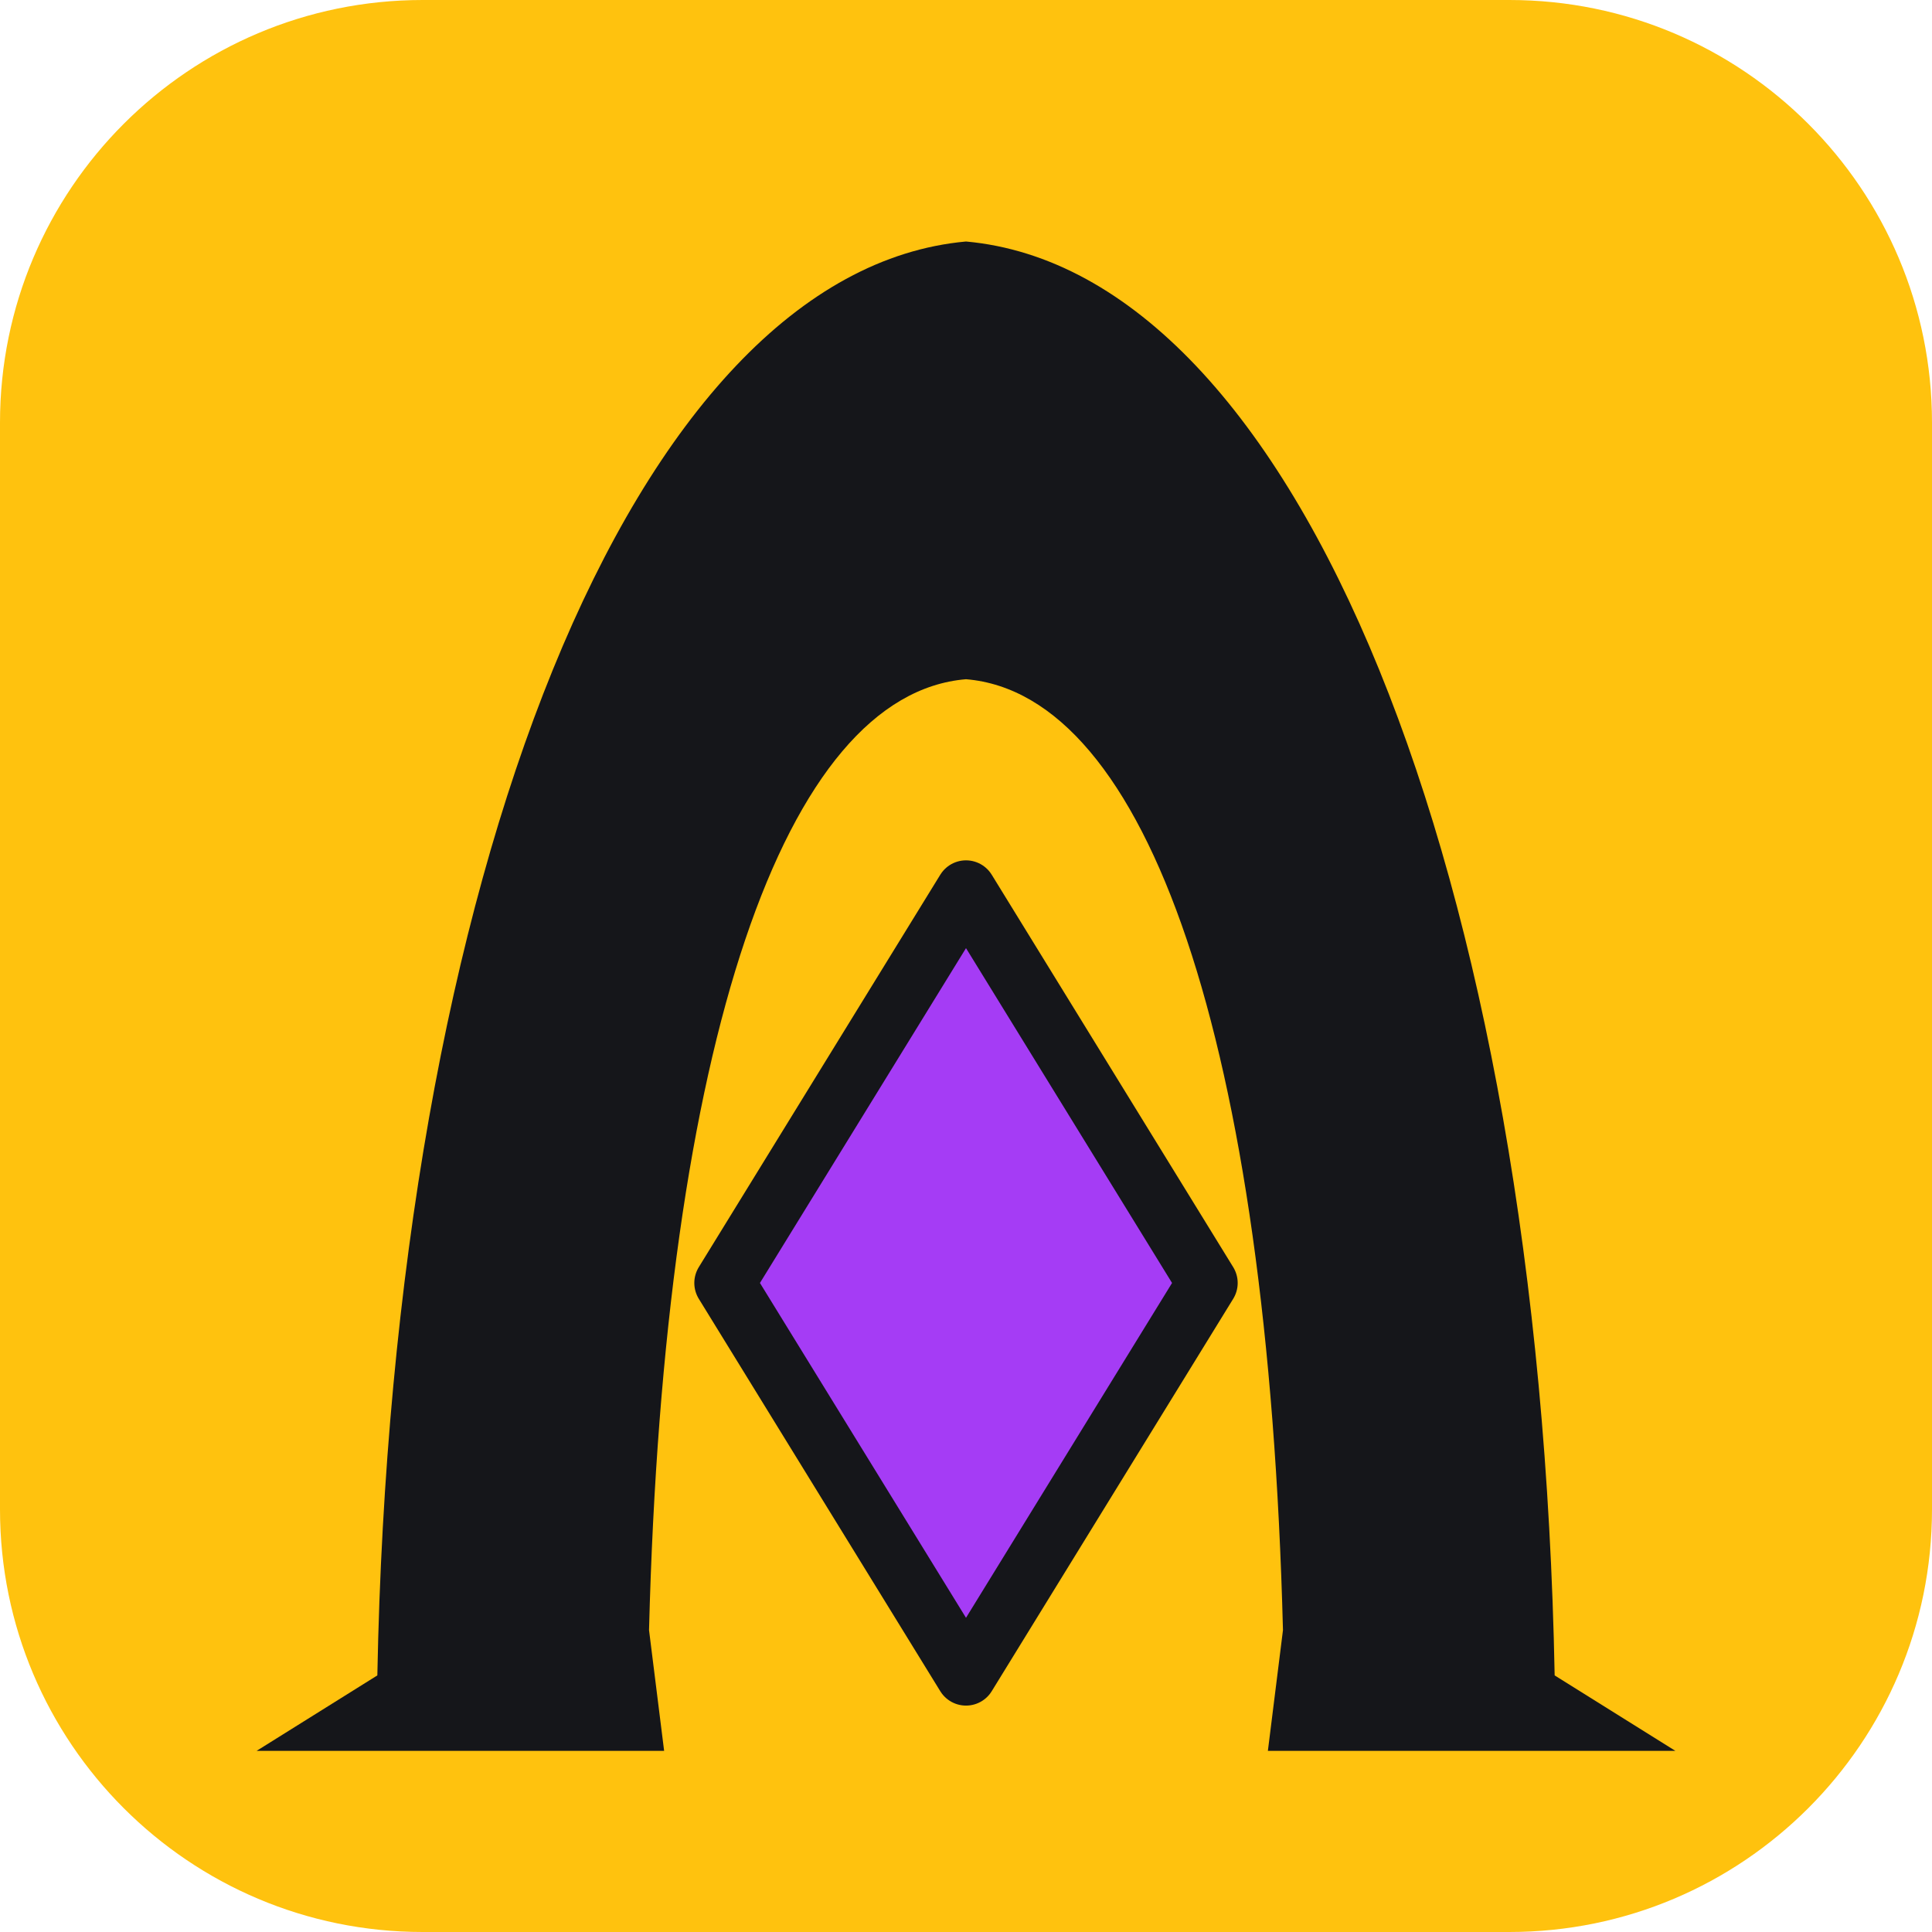
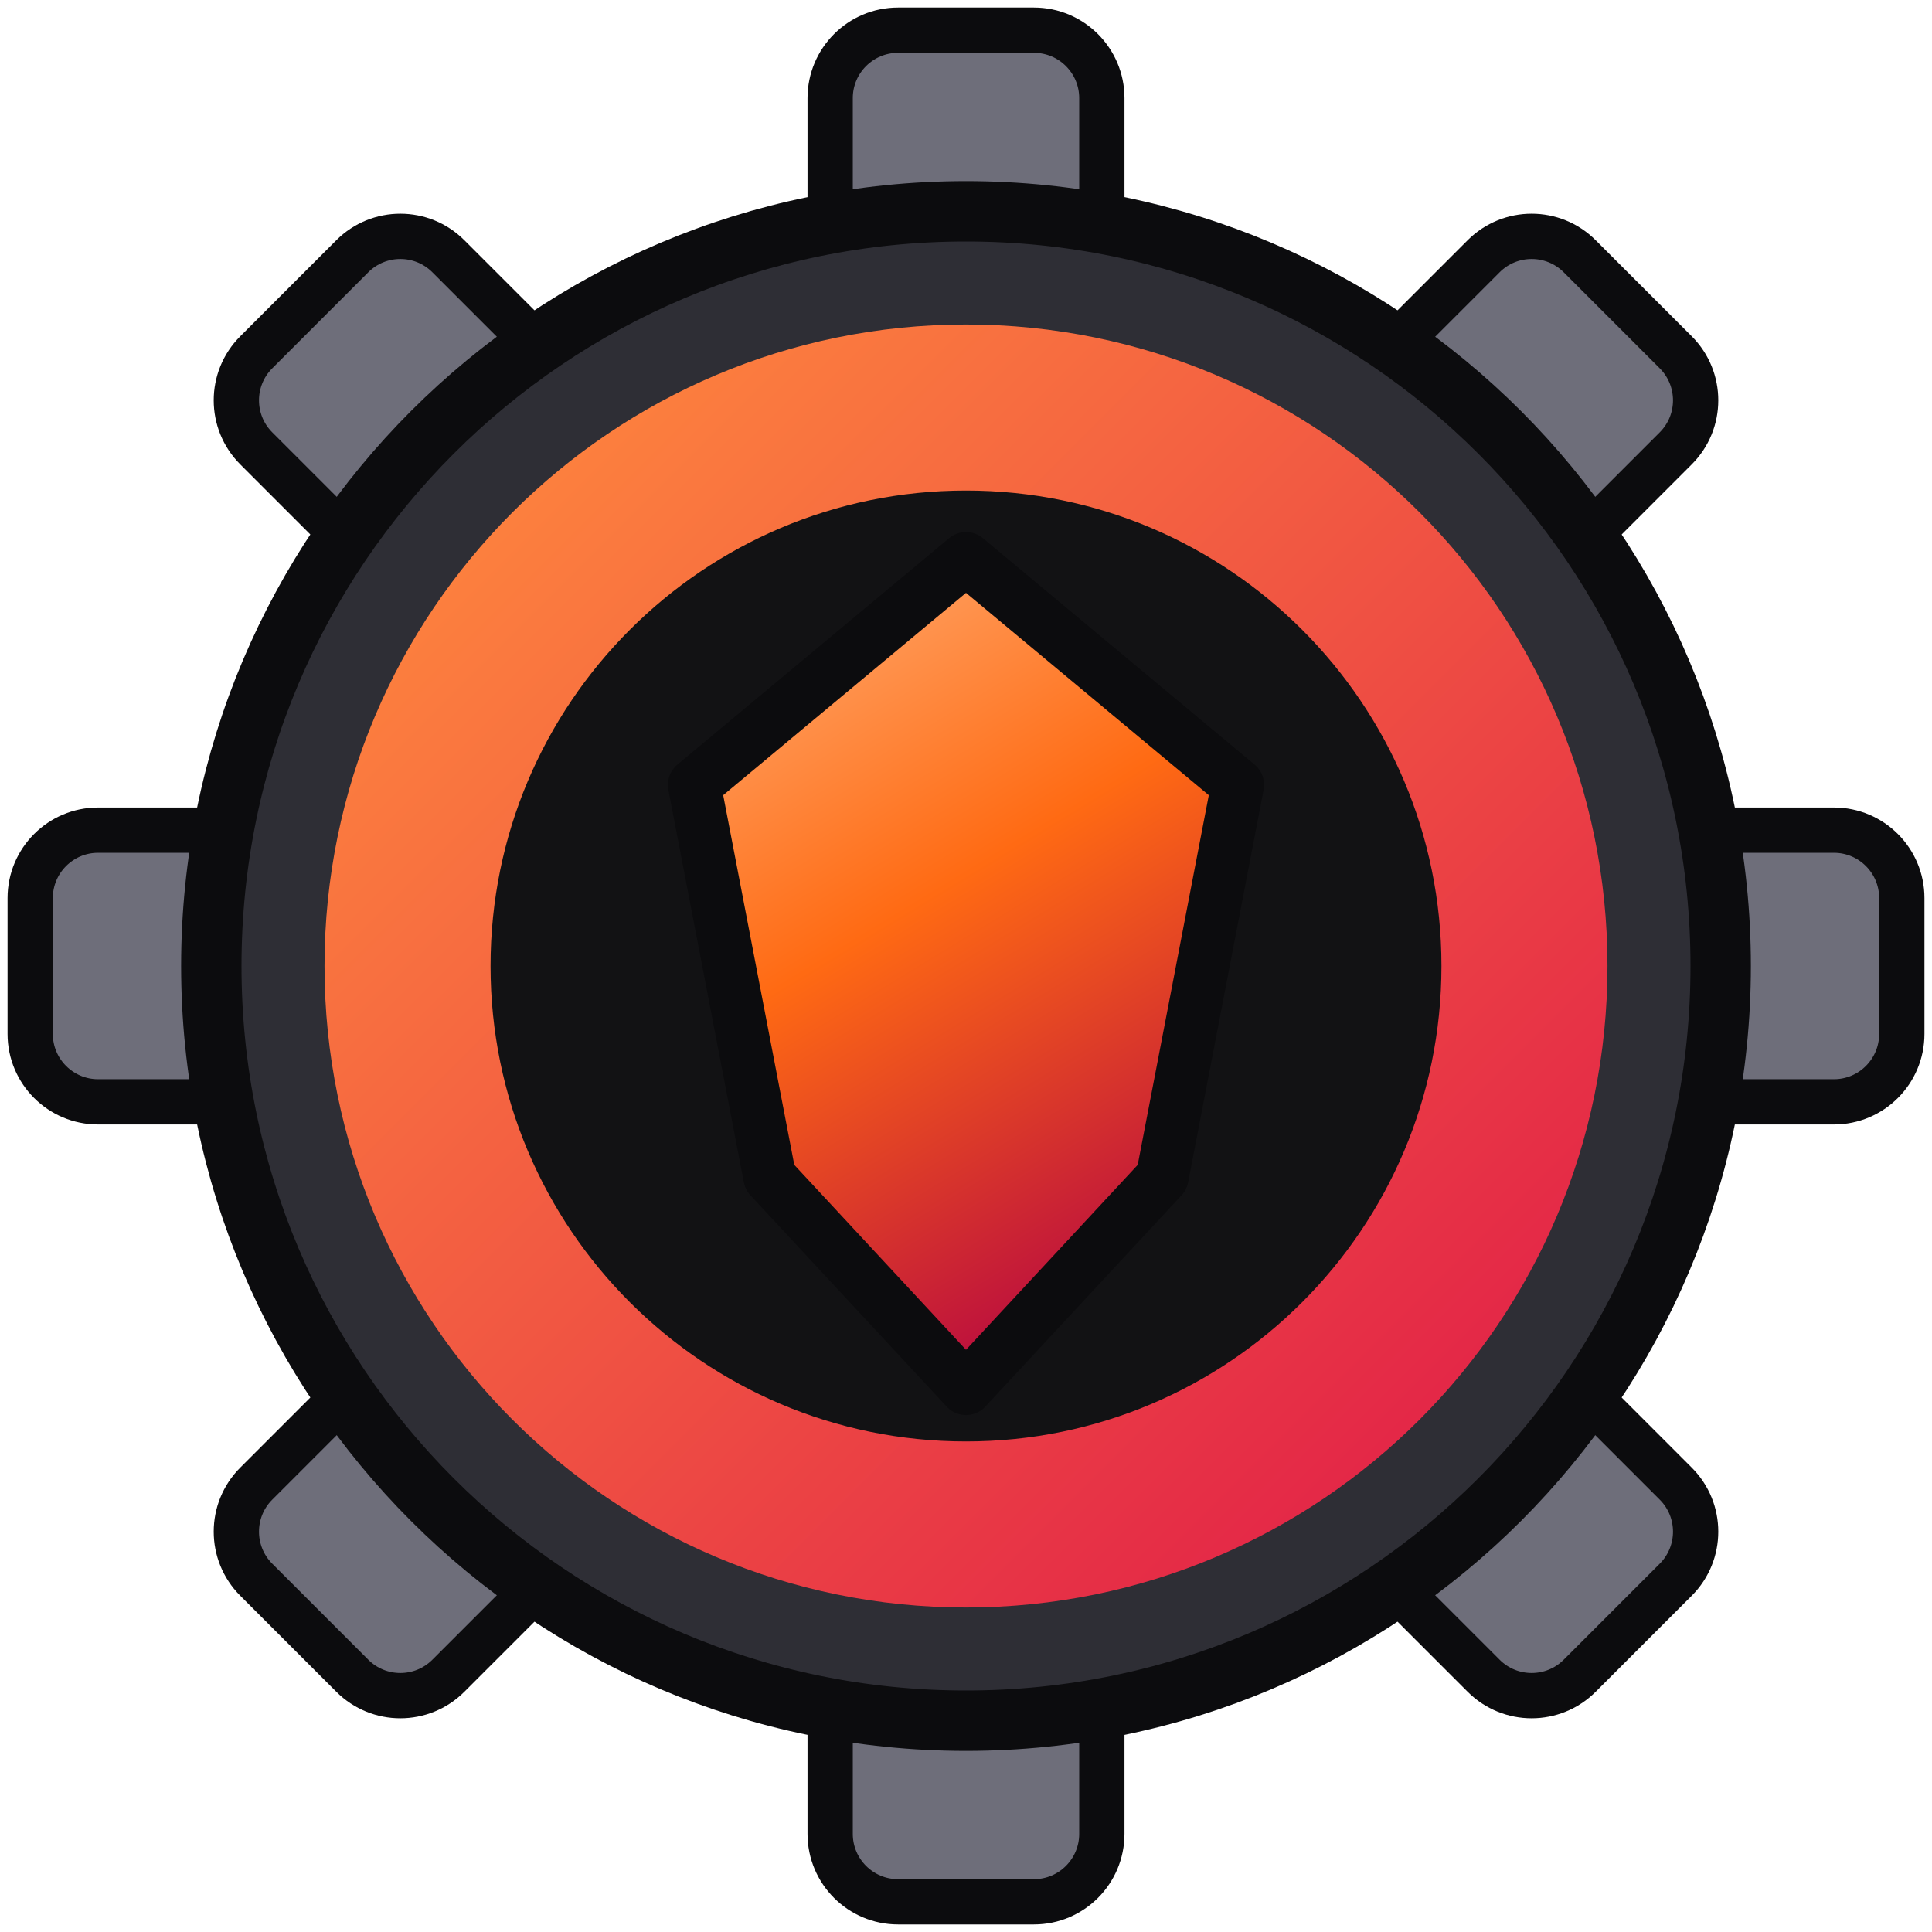
<svg xmlns="http://www.w3.org/2000/svg" viewBox="0 0 256 256">
-   <rect x="0" y="0" width="256" height="256" rx="56" fill="#FFC20E" />
-   <path d="M34 232 L50 222 C52 116 84 36 128 32 C172 36 204 116 206 222 L222 232 L168 232 L170 216 C168 138 152 92 128 90 C104 92 88 138 86 216 L88 232 Z" fill="#15161A" />
-   <path d="M128 118 L160 170 L128 222 L96 170 Z" fill="#A53CF5" stroke="#15161A" stroke-width="8" stroke-linejoin="round" />
+   <defs>
+     <linearGradient id="ring" x1="0" y1="0" x2="1" y2="1">
+       <stop offset="0" stop-color="#FF8A3D" />
+       <stop offset="1" stop-color="#E11D48" />
+     </linearGradient>
+     <linearGradient id="gem" x1="0" y1="0" x2="0.4" y2="1">
+       <stop offset="0" stop-color="#FFB27A" />
+       <stop offset="0.5" stop-color="#FF6A13" />
+       <stop offset="1" stop-color="#BE123C" />
+     </linearGradient>
+   </defs>
+   <rect x="110" y="4" width="36" height="44" rx="9" fill="#6E6E7A" stroke="#0C0C0E" stroke-width="6" transform="rotate(0 128 128)" />
+   <rect x="110" y="4" width="36" height="44" rx="9" fill="#6E6E7A" stroke="#0C0C0E" stroke-width="6" transform="rotate(45 128 128)" />
+   <rect x="110" y="4" width="36" height="44" rx="9" fill="#6E6E7A" stroke="#0C0C0E" stroke-width="6" transform="rotate(90 128 128)" />
+   <rect x="110" y="4" width="36" height="44" rx="9" fill="#6E6E7A" stroke="#0C0C0E" stroke-width="6" transform="rotate(135 128 128)" />
+   <rect x="110" y="4" width="36" height="44" rx="9" fill="#6E6E7A" stroke="#0C0C0E" stroke-width="6" transform="rotate(180 128 128)" />
+   <rect x="110" y="4" width="36" height="44" rx="9" fill="#6E6E7A" stroke="#0C0C0E" stroke-width="6" transform="rotate(225 128 128)" />
+   <rect x="110" y="4" width="36" height="44" rx="9" fill="#6E6E7A" stroke="#0C0C0E" stroke-width="6" transform="rotate(270 128 128)" />
+   <rect x="110" y="4" width="36" height="44" rx="9" fill="#6E6E7A" stroke="#0C0C0E" stroke-width="6" transform="rotate(315 128 128)" />
+   <circle cx="128" cy="128" r="100" fill="#2E2E35" stroke="#0C0C0E" stroke-width="8" />
+   <circle cx="128" cy="128" r="74" fill="#121214" stroke="url(#ring)" stroke-width="22" />
+   <path d="M128 74 L164 104 L154 156 L128 184 L102 156 L92 104 Z" fill="url(#gem)" stroke="#0C0C0E" stroke-width="7" stroke-linejoin="round" />
</svg>
